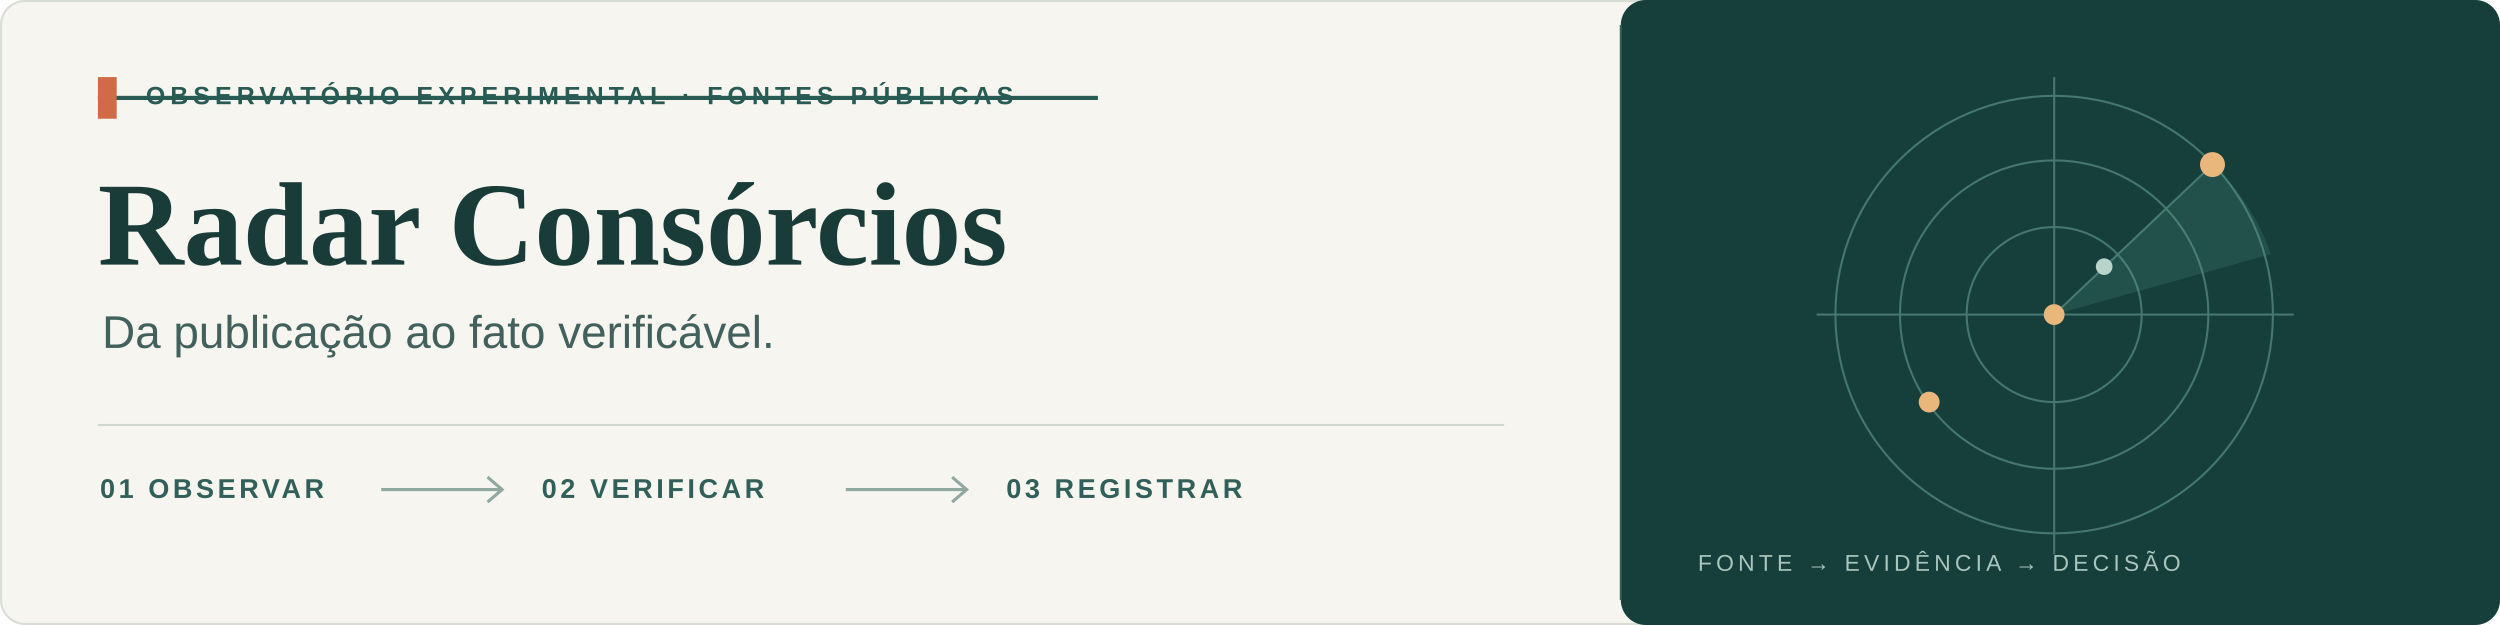
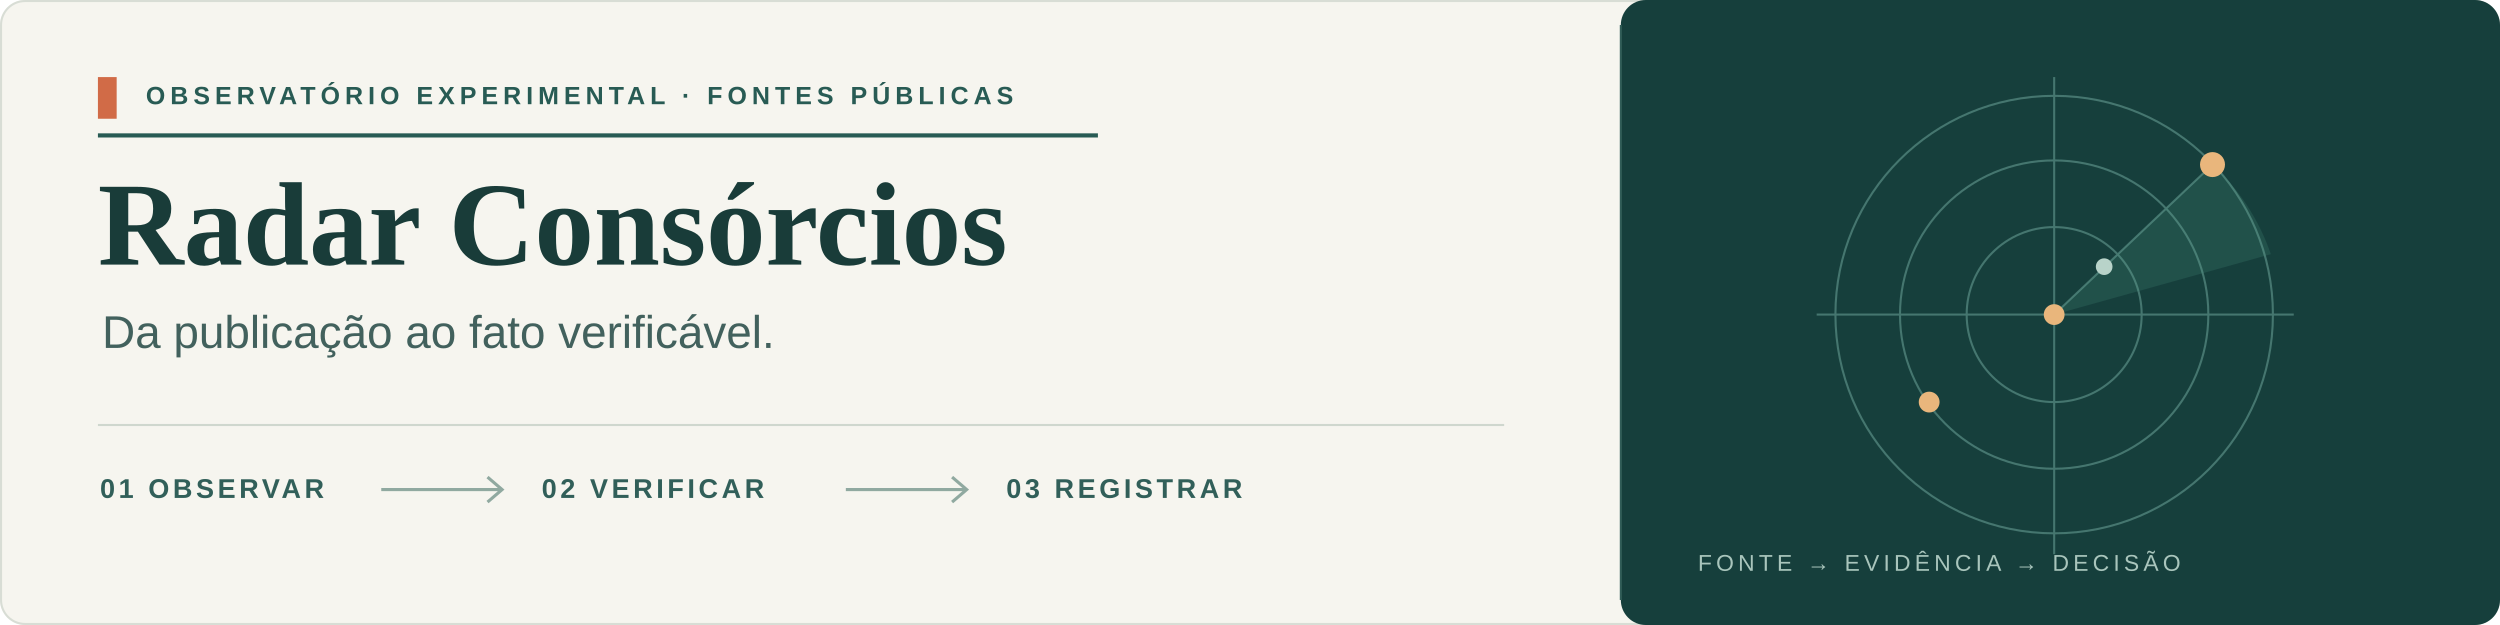
<svg xmlns="http://www.w3.org/2000/svg" viewBox="0 0 1200 300" role="img" aria-labelledby="title description">
  <rect width="1200" height="300" rx="12" fill="#f6f5ef" />
  <rect x="0.5" y="0.5" width="1199" height="299" rx="11.5" fill="none" stroke="#d8ddd5" />
-   <path d="M47 47h480" stroke="#285b54" stroke-width="2" />
+   <path d="M47 65h480" stroke="#285b54" stroke-width="2" />
  <rect x="47" y="37" width="9" height="20" fill="#d16b47" />
  <text x="70" y="50" fill="#285b54" font-family="Arial, Helvetica, sans-serif" font-size="12" font-weight="700" letter-spacing="2.4">OBSERVATÓRIO EXPERIMENTAL · FONTES PÚBLICAS</text>
  <text x="47" y="127" fill="#193c39" font-family="Georgia, 'Times New Roman', serif" font-size="57" font-weight="700">Radar Consórcios</text>
  <text x="49" y="167" fill="#42615d" font-family="Arial, Helvetica, sans-serif" font-size="22">Da publicação ao fato verificável.</text>
  <path d="M47 204h675" stroke="#cfd7ce" stroke-width="1" />
  <text x="48" y="239" fill="#315f59" font-family="Arial, Helvetica, sans-serif" font-size="13" font-weight="700" letter-spacing="1.7">01  OBSERVAR</text>
  <path d="M183 235h58m-7-6 7 6-7 6" fill="none" stroke="#90a9a0" stroke-width="1.5" />
  <text x="260" y="239" fill="#315f59" font-family="Arial, Helvetica, sans-serif" font-size="13" font-weight="700" letter-spacing="1.7">02  VERIFICAR</text>
  <path d="M406 235h58m-7-6 7 6-7 6" fill="none" stroke="#90a9a0" stroke-width="1.5" />
  <text x="483" y="239" fill="#315f59" font-family="Arial, Helvetica, sans-serif" font-size="13" font-weight="700" letter-spacing="1.7">03  REGISTRAR</text>
  <rect x="778" y="0" width="422" height="300" rx="12" fill="#163f3c" />
  <path d="M778 12V288" stroke="#315d58" stroke-width="1" />
  <circle cx="986" cy="151" r="105" fill="none" stroke="#45766f" stroke-width="1" />
  <circle cx="986" cy="151" r="74" fill="none" stroke="#45766f" stroke-width="1" />
  <circle cx="986" cy="151" r="42" fill="none" stroke="#45766f" stroke-width="1" />
  <path d="M986 37v229M872 151h229M986 151l76-72" stroke="#45766f" stroke-width="1" />
  <path d="M986 151l76-72a105 105 0 0 1 28 43z" fill="#58a68e" fill-opacity="0.18" />
  <circle cx="1062" cy="79" r="6" fill="#e9b67c" />
  <circle cx="926" cy="193" r="5" fill="#e9b67c" />
  <circle cx="1010" cy="128" r="4" fill="#b8d3c9" />
  <circle cx="986" cy="151" r="5" fill="#e9b67c" />
  <text x="815" y="274" fill="#a9c5bc" font-family="Arial, Helvetica, sans-serif" font-size="11" letter-spacing="2">FONTE → EVIDÊNCIA → DECISÃO</text>
</svg>
